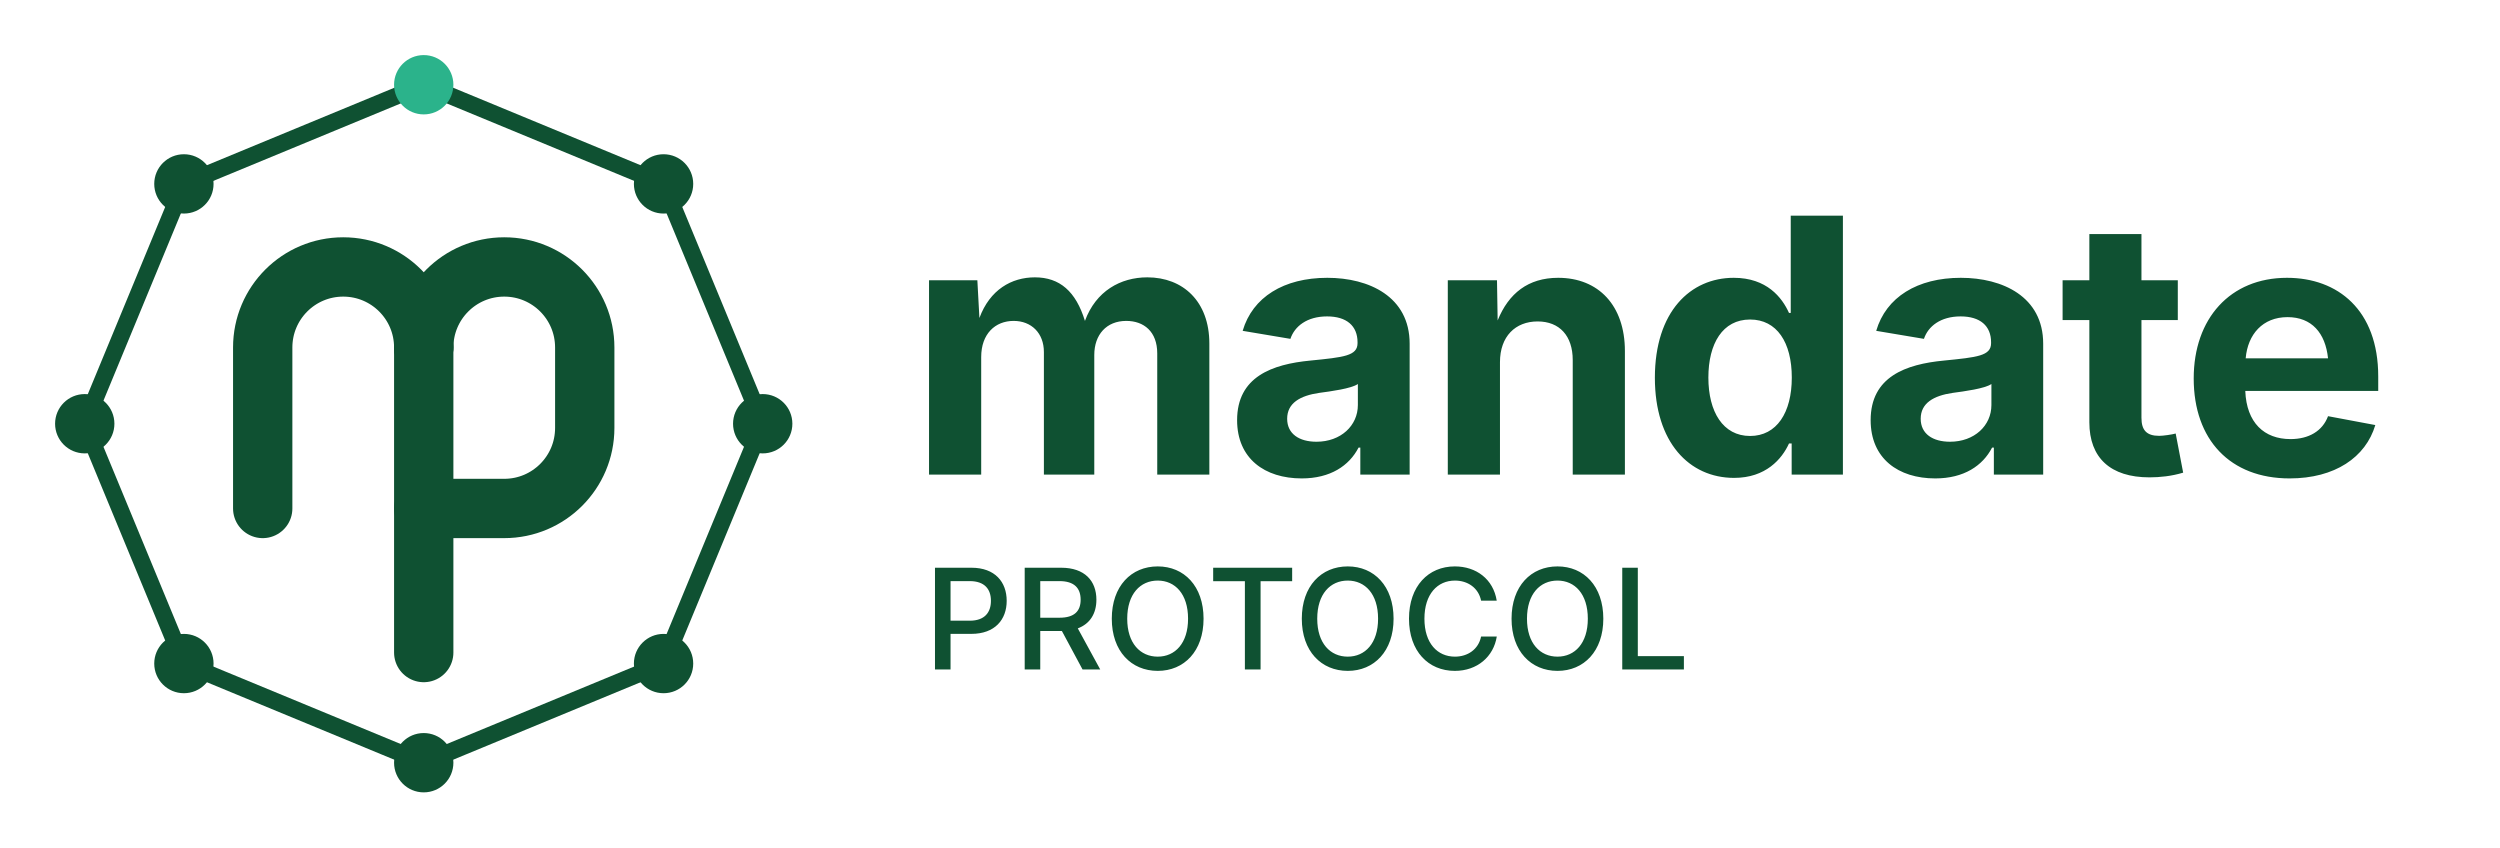
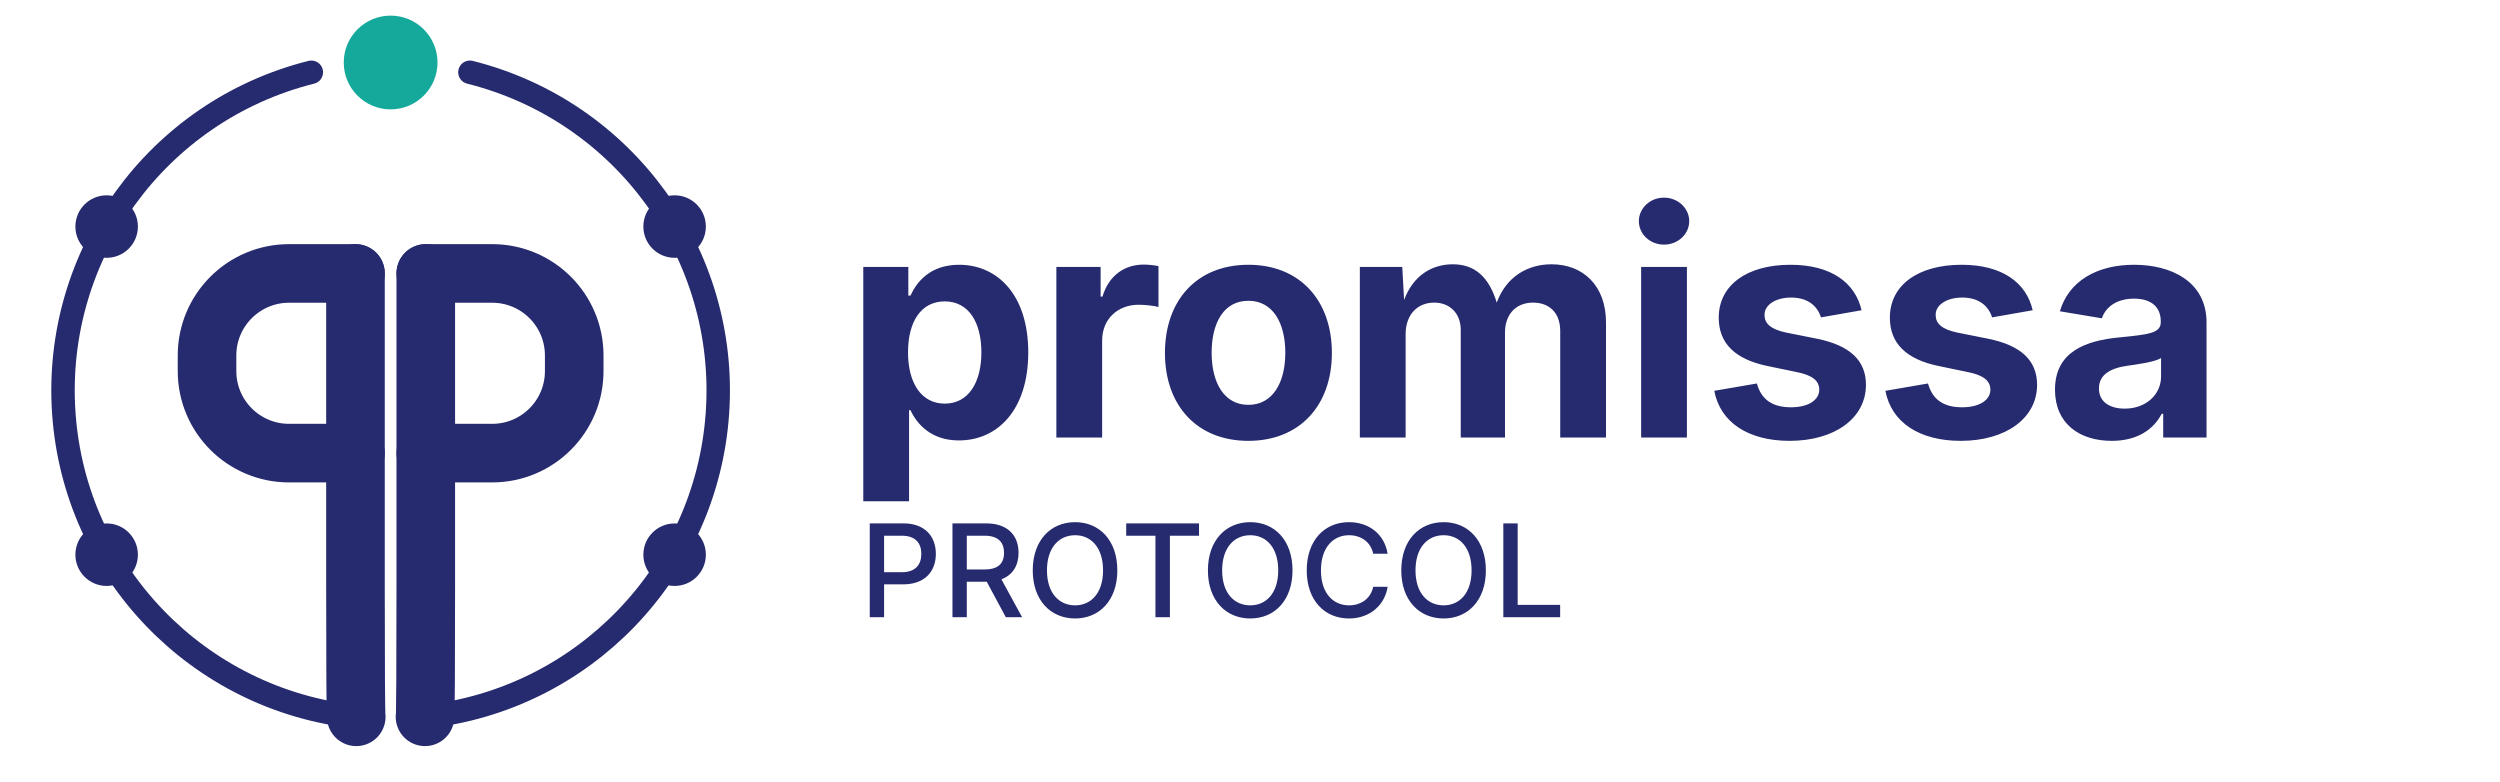
- <svg xmlns="http://www.w3.org/2000/svg" viewBox="0 0 590 200">
-   <g stroke="#0f5132" stroke-width="4">
-     <line x1="100.0" y1="20.0" x2="156.6" y2="43.4" />
-     <line x1="156.6" y1="43.4" x2="180.0" y2="100.0" />
-     <line x1="180.0" y1="100.0" x2="156.6" y2="156.6" />
-     <line x1="156.6" y1="156.6" x2="100.0" y2="180.0" />
-     <line x1="100.0" y1="180.0" x2="43.4" y2="156.6" />
-     <line x1="43.4" y1="156.6" x2="20.0" y2="100.0" />
-     <line x1="20.0" y1="100.0" x2="43.4" y2="43.4" />
-     <line x1="43.4" y1="43.4" x2="100.0" y2="20.0" />
+ <svg xmlns="http://www.w3.org/2000/svg" viewBox="0 0 640 200">
+   <g fill="none" stroke="#262a6e" stroke-width="15" stroke-linecap="round">
+     <path d="M91 70 V150 Q91 182 91.2 183.5" />
+     <path d="M109 70 V150 Q109 182 108.8 183.5" />
  </g>
-   <circle cx="100.0" cy="20.0" r="7" fill="#2bb38b" />
-   <circle cx="156.6" cy="43.4" r="7" fill="#0f5132" />
-   <circle cx="180.0" cy="100.0" r="7" fill="#0f5132" />
-   <circle cx="156.6" cy="156.6" r="7" fill="#0f5132" />
-   <circle cx="100.0" cy="180.0" r="7" fill="#0f5132" />
-   <circle cx="43.4" cy="156.6" r="7" fill="#0f5132" />
-   <circle cx="20.0" cy="100.0" r="7" fill="#0f5132" />
-   <circle cx="43.4" cy="43.4" r="7" fill="#0f5132" />
-   <g transform="translate(0 -6)" fill="none" stroke="#0f5132" stroke-width="14" stroke-linecap="round" stroke-linejoin="round">
-     <path d="M62 126 V88 A19 19 0 0 1 100 88" />
-     <path d="M100 88 V160" />
-     <path d="M100 88 A19 19 0 0 1 138 88 V107 A19 19 0 0 1 119 126 H100" />
+   <g fill="none" stroke="#262a6e" stroke-width="6" stroke-linecap="round">
+     <path d="M91.2 183.5 A84 84 0 0 1 79.7 18.5" />
+     <path d="M108.8 183.5 A84 84 0 0 0 120.3 18.5" />
  </g>
-   <text x="214" y="112" font-family="Inter, Helvetica Neue, Helvetica, Arial, sans-serif" font-size="84" font-weight="700" letter-spacing="-1.5" textLength="349" lengthAdjust="spacingAndGlyphs" fill="#0f5132">mandate</text>
-   <text x="218" y="158" font-family="Inter, Helvetica Neue, Helvetica, Arial, sans-serif" font-size="33" font-weight="500" textLength="343" lengthAdjust="spacing" fill="#0f5132">PROTOCOL</text>
+   <g fill="none" stroke="#262a6e" stroke-width="15" stroke-linecap="round" stroke-linejoin="round">
+     <path d="M91 70 H74 A21 21 0 0 0 53 91 V95 A21 21 0 0 0 74 116 H91" />
+     <path d="M109 70 H126 A21 21 0 0 1 147 91 V95 A21 21 0 0 1 126 116 H109" />
+   </g>
+   <circle cx="172.7" cy="58.0" r="8" fill="#262a6e" />
+   <circle cx="172.7" cy="142.0" r="8" fill="#262a6e" />
+   <circle cx="27.3" cy="142.0" r="8" fill="#262a6e" />
+   <circle cx="27.3" cy="58.0" r="8" fill="#262a6e" />
+   <circle cx="100.0" cy="16.0" r="12" fill="#14a99a" />
+   <text x="216" y="112" font-family="Inter, Helvetica Neue, Helvetica, Arial, sans-serif" font-size="80" font-weight="700" letter-spacing="-1" textLength="400" lengthAdjust="spacingAndGlyphs" fill="#262a6e">promissa</text>
+   <text x="220" y="158" font-family="Inter, Helvetica Neue, Helvetica, Arial, sans-serif" font-size="33" font-weight="500" textLength="394" lengthAdjust="spacing" fill="#262a6e">PROTOCOL</text>
</svg>
